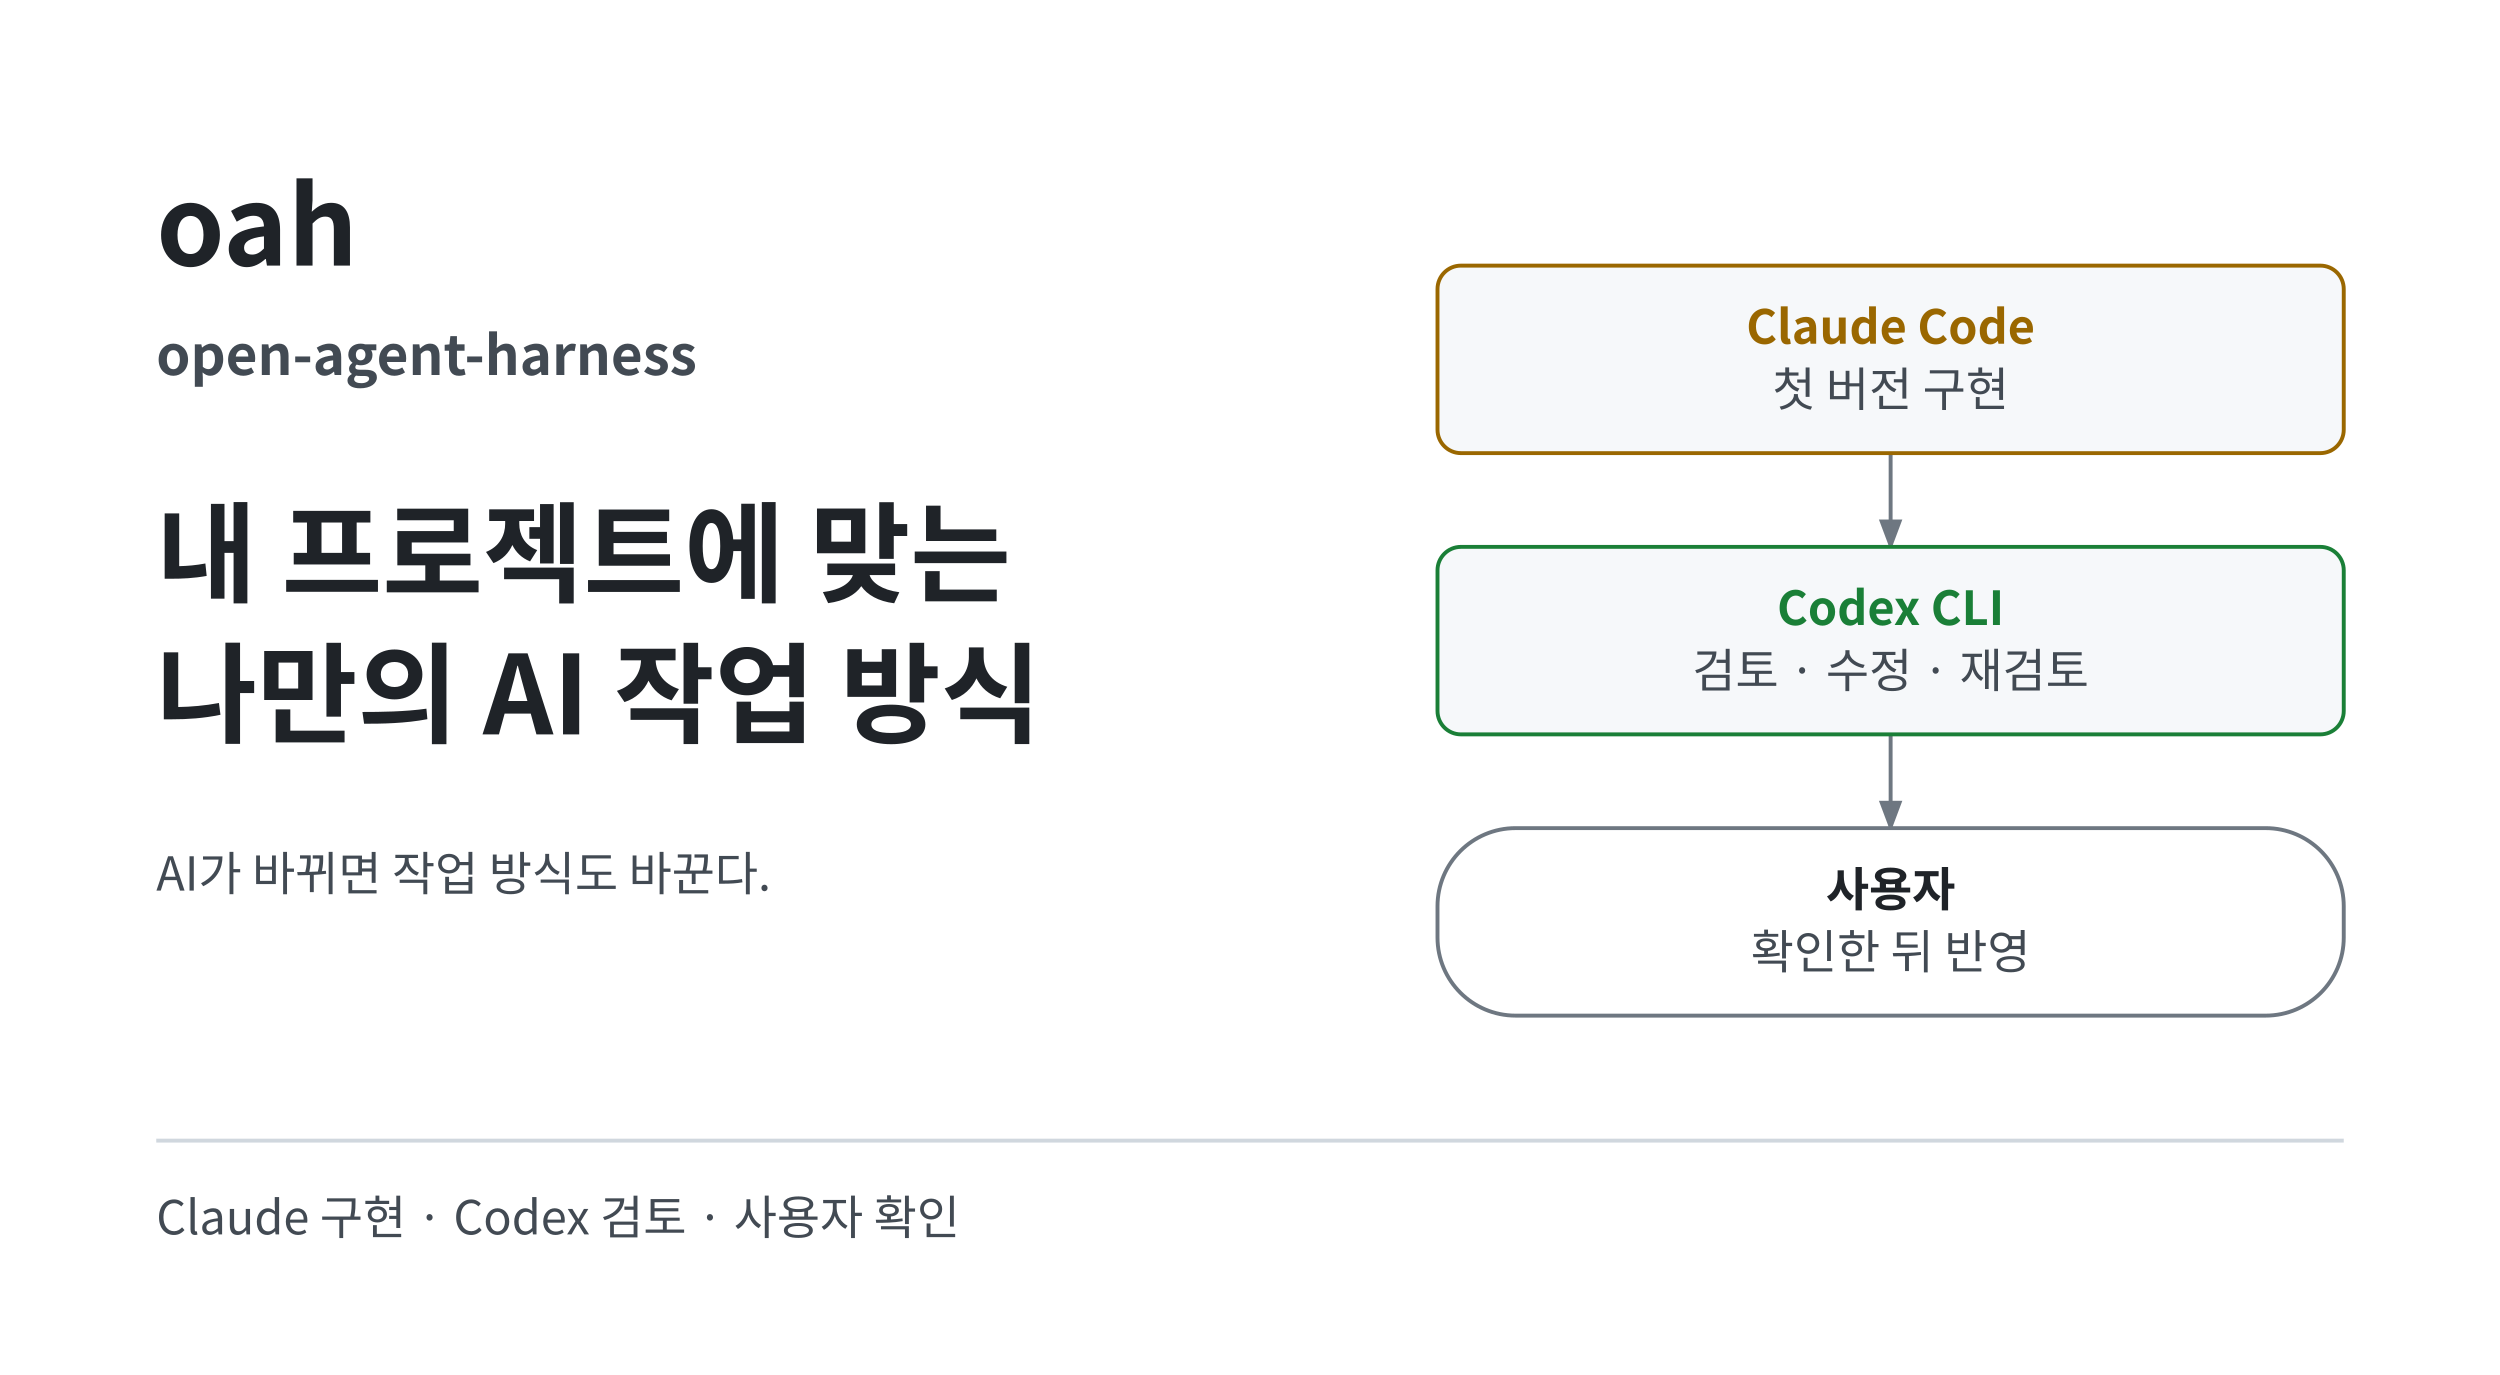
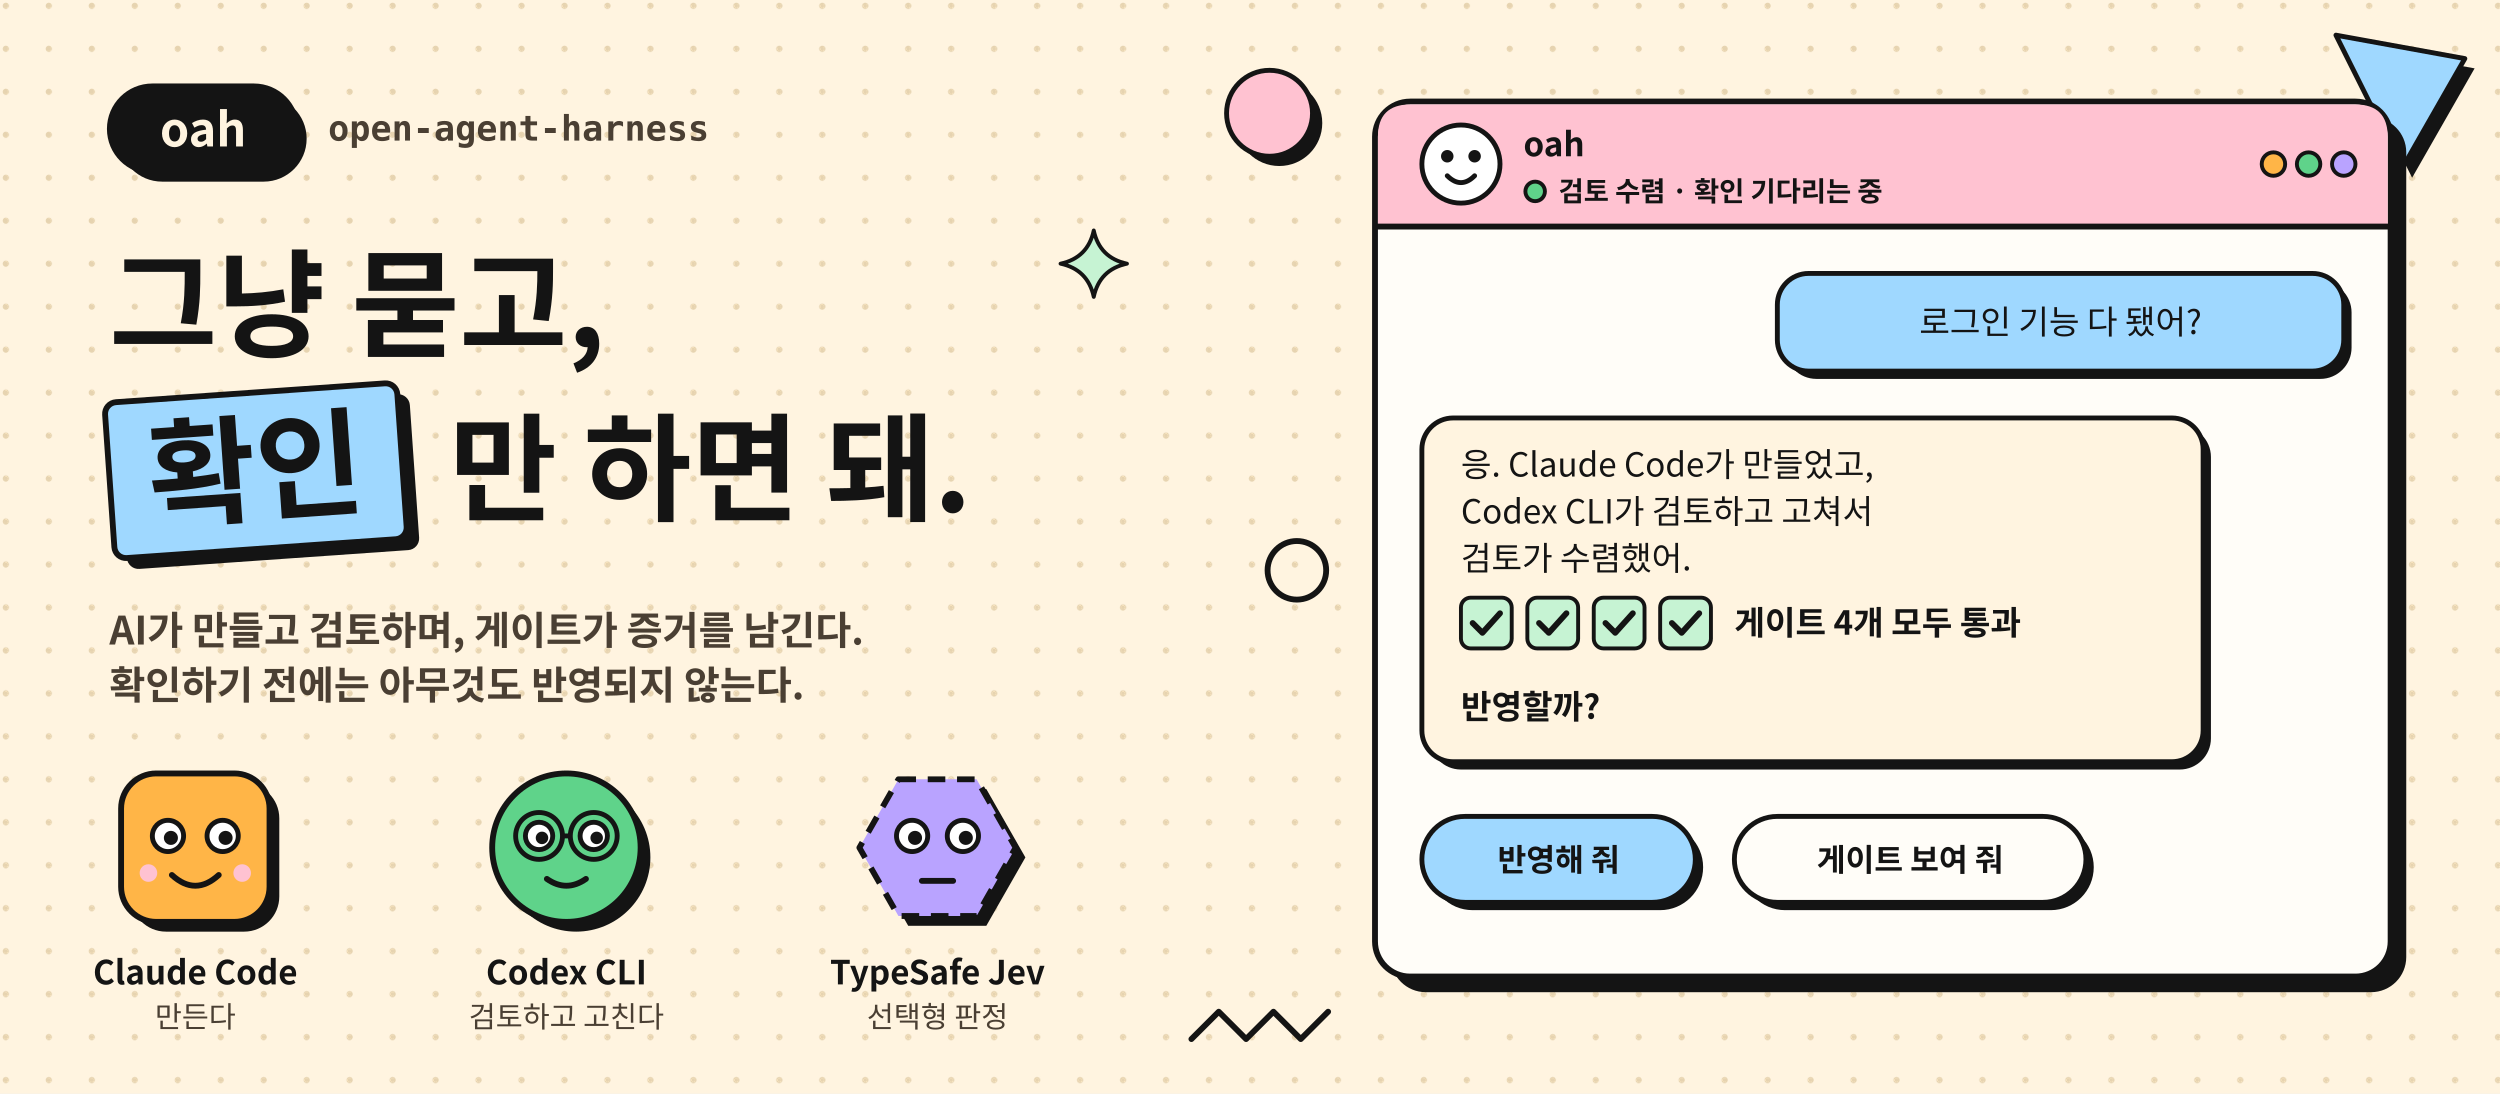
- <svg xmlns="http://www.w3.org/2000/svg" viewBox="0 0 640 352" role="img" aria-labelledby="banner-ko-light-title banner-ko-light-desc" id="banner-ko-light-root">
+ <svg xmlns="http://www.w3.org/2000/svg" viewBox="0 0 1280 560" role="img" aria-labelledby="banner-ko-light-title banner-ko-light-desc" id="banner-ko-light-root">
  <defs>
-     <style>#banner-ko-light-root { font-family: "Apple SD Gothic Neo", "Malgun Gothic", "Noto Sans KR", "Noto Sans CJK KR", system-ui, -apple-system, "Segoe UI", sans-serif; color: #1f2328; }
+     <style>#banner-ko-light-root { font-family: "Apple SD Gothic Neo", "Malgun Gothic", "Noto Sans KR", "Noto Sans CJK KR", system-ui, -apple-system, "Segoe UI", sans-serif; color: #141414; }
      #banner-ko-light-root .diagram-container { width: 100%; overflow-x: auto; }
-       #banner-ko-light-root .title { font-size: 28px; font-weight: 600; }
-       #banner-ko-light-root .group { font-size: 14px; font-weight: 600; }
-       #banner-ko-light-root .node { font-size: 12px; font-weight: 600; }
-       #banner-ko-light-root .label { font-size: 12px; font-weight: 400; }
-       #banner-ko-light-root .mono { font-family: ui-monospace, "SFMono-Regular", Consolas, monospace; font-size: 8px; }
-       #banner-ko-light-root .arrow-label { font-family: "Apple SD Gothic Neo", "Malgun Gothic", "Noto Sans KR", "Noto Sans CJK KR", system-ui, -apple-system, "Segoe UI", sans-serif; font-size: 12px; font-weight: 500; }
+       #banner-ko-light-root .display { font-family: "Apple SD Gothic Neo", "Malgun Gothic", "Noto Sans KR", "Noto Sans CJK KR", "Arial Black", "Segoe UI Black", system-ui, -apple-system, "Segoe UI", sans-serif; font-size: 60px; font-weight: 800; }
+       #banner-ko-light-root .brand { font-family: "Apple SD Gothic Neo", "Malgun Gothic", "Noto Sans KR", "Noto Sans CJK KR", "Arial Black", "Segoe UI Black", system-ui, -apple-system, "Segoe UI", sans-serif; font-size: 24px; font-weight: 800; }
+       #banner-ko-light-root .mono { font-family: ui-monospace, "SFMono-Regular", Consolas, monospace; font-size: 18px; font-weight: 600; }
+       #banner-ko-light-root .tag { font-size: 20px; font-weight: 600; }
+       #banner-ko-light-root .name { font-size: 17px; font-weight: 800; }
+       #banner-ko-light-root .role { font-size: 15px; font-weight: 500; }
+       #banner-ko-light-root .status { font-size: 14px; font-weight: 600; }
+       #banner-ko-light-root .msg { font-size: 17px; font-weight: 500; }
+       #banner-ko-light-root .strong { font-size: 17px; font-weight: 800; }
+       #banner-ko-light-root .chip { font-size: 16px; font-weight: 700; }
      @media print {
#banner-ko-light-root .diagram-container { overflow-x: visible; }
}</style>
-     <marker id="banner-ko-light-arrow" markerWidth="8" markerHeight="6" refX="7" refY="3" orient="auto">
-       <polygon points="0 0, 8 3, 0 6" fill="#6e7781" />
-     </marker>
-     <marker id="banner-ko-light-arrow-accent" markerWidth="8" markerHeight="6" refX="7" refY="3" orient="auto">
-       <polygon points="0 0, 8 3, 0 6" fill="#1a7f37" />
-     </marker>
-     <marker id="banner-ko-light-arrow-link" markerWidth="8" markerHeight="6" refX="7" refY="3" orient="auto">
-       <polygon points="0 0, 8 3, 0 6" fill="#0969da" />
-     </marker>
+     <pattern id="banner-ko-light-dots" width="22" height="22" patternUnits="userSpaceOnUse">
+       <circle cx="3" cy="3" r="1.6" fill="#e6d3b0" />
+     </pattern>
  </defs>
-   <rect x="0" y="0" width="640" height="352" rx="0" fill="#ffffff" />
-   <line x1="484" y1="116" x2="484" y2="140" stroke="#6e7781" stroke-width="1" marker-end="url(#banner-ko-light-arrow)" />
-   <line x1="484" y1="188" x2="484" y2="212" stroke="#6e7781" stroke-width="1" marker-end="url(#banner-ko-light-arrow)" />
-   <text x="40" y="68" class="title" text-anchor="start" fill="#1f2328">oah</text>
-   <text x="40" y="96" class="group" text-anchor="start" fill="#424a53">open-agent-harness</text>
-   <text x="40" y="152" class="title" text-anchor="start" fill="#1f2328">내 프로젝트에 맞는</text>
-   <text x="40" y="188" class="title" text-anchor="start" fill="#1f2328">나만의 AI 작업 방식</text>
-   <text x="40" y="228" class="label" text-anchor="start" fill="#424a53">AI가 바뀌면 작업 방식도 바꾼다.</text>
-   <rect x="368" y="68" width="232" height="48" rx="6" fill="#f6f8fa" stroke="#9a6700" stroke-width="1" />
-   <text x="484.0" y="88" class="node" text-anchor="middle" fill="#9a6700">Claude Code</text>
-   <text x="484.0" y="104" class="label" text-anchor="middle" fill="#424a53">첫 버전 구현</text>
-   <rect x="368" y="140" width="232" height="48" rx="6" fill="#f6f8fa" stroke="#1a7f37" stroke-width="1" />
-   <text x="484.0" y="160" class="node" text-anchor="middle" fill="#1a7f37">Codex CLI</text>
-   <text x="484.0" y="176" class="label" text-anchor="middle" fill="#424a53">검토 · 수정 · 재검토</text>
-   <rect x="368" y="212" width="232" height="48" rx="20" fill="#ffffff" stroke="#6e7781" stroke-width="1" />
-   <text x="484.0" y="232" class="node" text-anchor="middle" fill="#1f2328">사용자</text>
-   <text x="484.0" y="248" class="label" text-anchor="middle" fill="#424a53">확인한 뒤 반영</text>
-   <line x1="40" y1="292" x2="600" y2="292" stroke="#d0d7de" stroke-width="1" />
-   <text x="40" y="316" class="label" text-anchor="start" fill="#424a53">Claude 구현 · Codex 검토 · 사용자 확인</text>
+   <rect x="0" y="0" width="1280" height="560" fill="#fff4e0" />
+   <rect x="0" y="0" width="1280" height="560" fill="url(#banner-ko-light-dots)" />
+   <circle cx="655" cy="63" r="22" fill="#141414" />
+   <circle cx="650" cy="58" r="22" fill="#ffc2d1" stroke="#141414" stroke-width="2.5" />
+   <polygon points="1201,23 1267,35 1235,91" fill="#141414" />
+   <polygon points="1196,18 1262,30 1230,86" fill="#9fd8ff" stroke="#141414" stroke-width="2.5" stroke-linejoin="round" />
+   <circle cx="664" cy="292" r="15" fill="none" stroke="#141414" stroke-width="3" />
+   <path d="M610 532 l14 -14 l14 14 l14 -14 l14 14 l14 -14" fill="none" stroke="#141414" stroke-width="3" stroke-linecap="round" stroke-linejoin="round" />
+   <path d="M560 118 Q563 132 577 135 Q563 138 560 152 Q557 138 543 135 Q557 132 560 118 Z" fill="#c6f3d3" stroke="#141414" stroke-width="2" stroke-linejoin="round" />
+   <rect x="61" y="49" width="96" height="44" rx="22" fill="#141414" />
+   <rect x="56" y="44" width="96" height="44" rx="22" fill="#141414" stroke="#141414" stroke-width="2.5" />
+   <text x="104" y="75" class="brand" text-anchor="middle" fill="#fff4e0">oah</text>
+   <text x="168" y="72" class="mono" text-anchor="start" fill="#4a3f33">open-agent-harness</text>
+   <text x="56" y="178" class="display" text-anchor="start" fill="#141414">그냥 묻고,</text>
+   <g transform="rotate(-4 131 241)">
+     <rect x="62" y="207" width="150" height="80" rx="6" fill="#141414" />
+     <rect x="56" y="201" width="150" height="80" rx="6" fill="#9fd8ff" stroke="#141414" stroke-width="3" />
+     <text x="131" y="262" class="display" text-anchor="middle" fill="#141414">확인</text>
+   </g>
+   <text x="230" y="262" class="display" text-anchor="start" fill="#141414">만 하면 돼.</text>
+   <text x="56" y="330" class="tag" text-anchor="start" fill="#4a3f33">AI가 만들고 검토하며, 게이트가 증거를 남긴다.</text>
+   <text x="56" y="358" class="tag" text-anchor="start" fill="#4a3f33">확인하기 전에는 아무것도 반영되지 않는다.</text>
+   <rect x="67" y="401" width="76" height="76" rx="18" fill="#141414" />
+   <rect x="62" y="396" width="76" height="76" rx="18" fill="#ffb547" stroke="#141414" stroke-width="3" />
+   <circle cx="86" cy="428" r="8" fill="#ffffff" stroke="#141414" stroke-width="2.5" />
+   <circle cx="87.5" cy="429" r="3.6" fill="#141414" />
+   <circle cx="114" cy="428" r="8" fill="#ffffff" stroke="#141414" stroke-width="2.5" />
+   <circle cx="115.5" cy="429" r="3.6" fill="#141414" />
+   <circle cx="76" cy="447" r="4.5" fill="#ffc2d1" />
+   <circle cx="124" cy="447" r="4.5" fill="#ffc2d1" />
+   <path d="M88 448 Q100 459 112 448" fill="none" stroke="#141414" stroke-width="3" stroke-linecap="round" />
+   <circle cx="295" cy="439" r="38" fill="#141414" />
+   <circle cx="290" cy="434" r="38" fill="#5fd38a" stroke="#141414" stroke-width="3" />
+   <circle cx="276" cy="428" r="7" fill="#ffffff" stroke="#141414" stroke-width="2.5" />
+   <circle cx="277.5" cy="429" r="3.2" fill="#141414" />
+   <circle cx="304" cy="428" r="7" fill="#ffffff" stroke="#141414" stroke-width="2.5" />
+   <circle cx="305.5" cy="429" r="3.2" fill="#141414" />
+   <circle cx="276" cy="428" r="12" fill="none" stroke="#141414" stroke-width="2.5" />
+   <circle cx="304" cy="428" r="12" fill="none" stroke="#141414" stroke-width="2.5" />
+   <line x1="288" y1="428" x2="292" y2="428" stroke="#141414" stroke-width="2.5" />
+   <path d="M280 450 Q290 457 300 450" fill="none" stroke="#141414" stroke-width="3" stroke-linecap="round" />
+   <polygon points="465,404 505,404 525,439 505,474 465,474 445,439" fill="#141414" />
+   <polygon points="460,399 500,399 520,434 500,469 460,469 440,434" fill="#b9a3ff" stroke="#141414" stroke-width="3" stroke-dasharray="9 6" stroke-linejoin="round" />
+   <circle cx="467" cy="428" r="8" fill="#ffffff" stroke="#141414" stroke-width="2.5" />
+   <circle cx="468.5" cy="429" r="3.6" fill="#141414" />
+   <circle cx="493" cy="428" r="8" fill="#ffffff" stroke="#141414" stroke-width="2.5" />
+   <circle cx="494.5" cy="429" r="3.6" fill="#141414" />
+   <line x1="472" y1="451" x2="488" y2="451" stroke="#141414" stroke-width="3" stroke-linecap="round" />
+   <text x="100" y="504" class="name" text-anchor="middle" fill="#141414">Claude Code</text>
+   <text x="100" y="526" class="role" text-anchor="middle" fill="#4a3f33">만든다</text>
+   <text x="290" y="504" class="name" text-anchor="middle" fill="#141414">Codex CLI</text>
+   <text x="290" y="526" class="role" text-anchor="middle" fill="#4a3f33">검토하고 고친다</text>
+   <text x="480" y="504" class="name" text-anchor="middle" fill="#141414">TypeSafe Jev</text>
+   <text x="480" y="526" class="role" text-anchor="middle" fill="#4a3f33">선택형 판정</text>
+   <rect x="712" y="60" width="520" height="448" rx="18" fill="#141414" />
+   <rect x="704" y="52" width="520" height="448" rx="18" fill="#fffdf8" stroke="#141414" stroke-width="3" />
+   <path d="M705.5 70 Q705.5 53.5 722 53.5 L1206 53.5 Q1222.5 53.5 1222.5 70 L1222.5 116 L705.5 116 Z" fill="#ffc2d1" />
+   <line x1="704" y1="116" x2="1224" y2="116" stroke="#141414" stroke-width="3" />
+   <circle cx="748" cy="84" r="20" fill="#ffffff" stroke="#141414" stroke-width="2.5" />
+   <circle cx="741" cy="80" r="3.2" fill="#141414" />
+   <circle cx="755" cy="80" r="3.2" fill="#141414" />
+   <path d="M741 90 Q748 97 755 90" fill="none" stroke="#141414" stroke-width="2.5" stroke-linecap="round" />
+   <text x="780" y="80" class="name" text-anchor="start" fill="#141414">oah</text>
+   <circle cx="786" cy="98" r="5" fill="#5fd38a" stroke="#141414" stroke-width="2" />
+   <text x="798" y="103" class="status" text-anchor="start" fill="#141414">검토 수렴 · 확인 기다리는 중</text>
+   <circle cx="1164" cy="84" r="6" fill="#ffb547" stroke="#141414" stroke-width="2" />
+   <circle cx="1182" cy="84" r="6" fill="#5fd38a" stroke="#141414" stroke-width="2" />
+   <circle cx="1200" cy="84" r="6" fill="#b9a3ff" stroke="#141414" stroke-width="2" />
+   <rect x="914" y="144" width="290" height="50" rx="16" fill="#141414" />
+   <rect x="910" y="140" width="290" height="50" rx="16" fill="#9fd8ff" stroke="#141414" stroke-width="2.5" />
+   <text x="1055" y="171" class="msg" text-anchor="middle" fill="#141414">로그인 기능 다 됐어?</text>
+   <rect x="732" y="218" width="400" height="176" rx="16" fill="#141414" />
+   <rect x="728" y="214" width="400" height="176" rx="16" fill="#fff4e0" stroke="#141414" stroke-width="2.5" />
+   <text x="748" y="244" class="msg" text-anchor="start" fill="#141414">응. Claude Code가 만들었고,</text>
+   <text x="748" y="268" class="msg" text-anchor="start" fill="#141414">Codex CLI가 검토하고 고쳐서</text>
+   <text x="748" y="292" class="msg" text-anchor="start" fill="#141414">검토가 수렴했어.</text>
+   <rect x="748" y="306" width="26" height="26" rx="5" fill="#c6f3d3" stroke="#141414" stroke-width="2" />
+   <path d="M754 319 l5 5 l9 -10" fill="none" stroke="#141414" stroke-width="3" stroke-linecap="round" stroke-linejoin="round" />
+   <rect x="782" y="306" width="26" height="26" rx="5" fill="#c6f3d3" stroke="#141414" stroke-width="2" />
+   <path d="M788 319 l5 5 l9 -10" fill="none" stroke="#141414" stroke-width="3" stroke-linecap="round" stroke-linejoin="round" />
+   <rect x="816" y="306" width="26" height="26" rx="5" fill="#c6f3d3" stroke="#141414" stroke-width="2" />
+   <path d="M822 319 l5 5 l9 -10" fill="none" stroke="#141414" stroke-width="3" stroke-linecap="round" stroke-linejoin="round" />
+   <rect x="850" y="306" width="26" height="26" rx="5" fill="#c6f3d3" stroke="#141414" stroke-width="2" />
+   <path d="M856 319 l5 5 l9 -10" fill="none" stroke="#141414" stroke-width="3" stroke-linecap="round" stroke-linejoin="round" />
+   <text x="888" y="325" class="strong" text-anchor="start" fill="#141414">게이트 4개 모두 통과</text>
+   <text x="748" y="368" class="strong" text-anchor="start" fill="#141414">반영할까?</text>
+   <rect x="732" y="422" width="140" height="44" rx="22" fill="#141414" />
+   <rect x="728" y="418" width="140" height="44" rx="22" fill="#9fd8ff" stroke="#141414" stroke-width="2.5" />
+   <text x="798" y="446" class="chip" text-anchor="middle" fill="#141414">반영해 줘</text>
+   <rect x="892" y="422" width="180" height="44" rx="22" fill="#141414" />
+   <rect x="888" y="418" width="180" height="44" rx="22" fill="#fffdf8" stroke="#141414" stroke-width="2.5" />
+   <text x="978" y="446" class="chip" text-anchor="middle" fill="#141414">게이트 보여 줘</text>
</svg>
